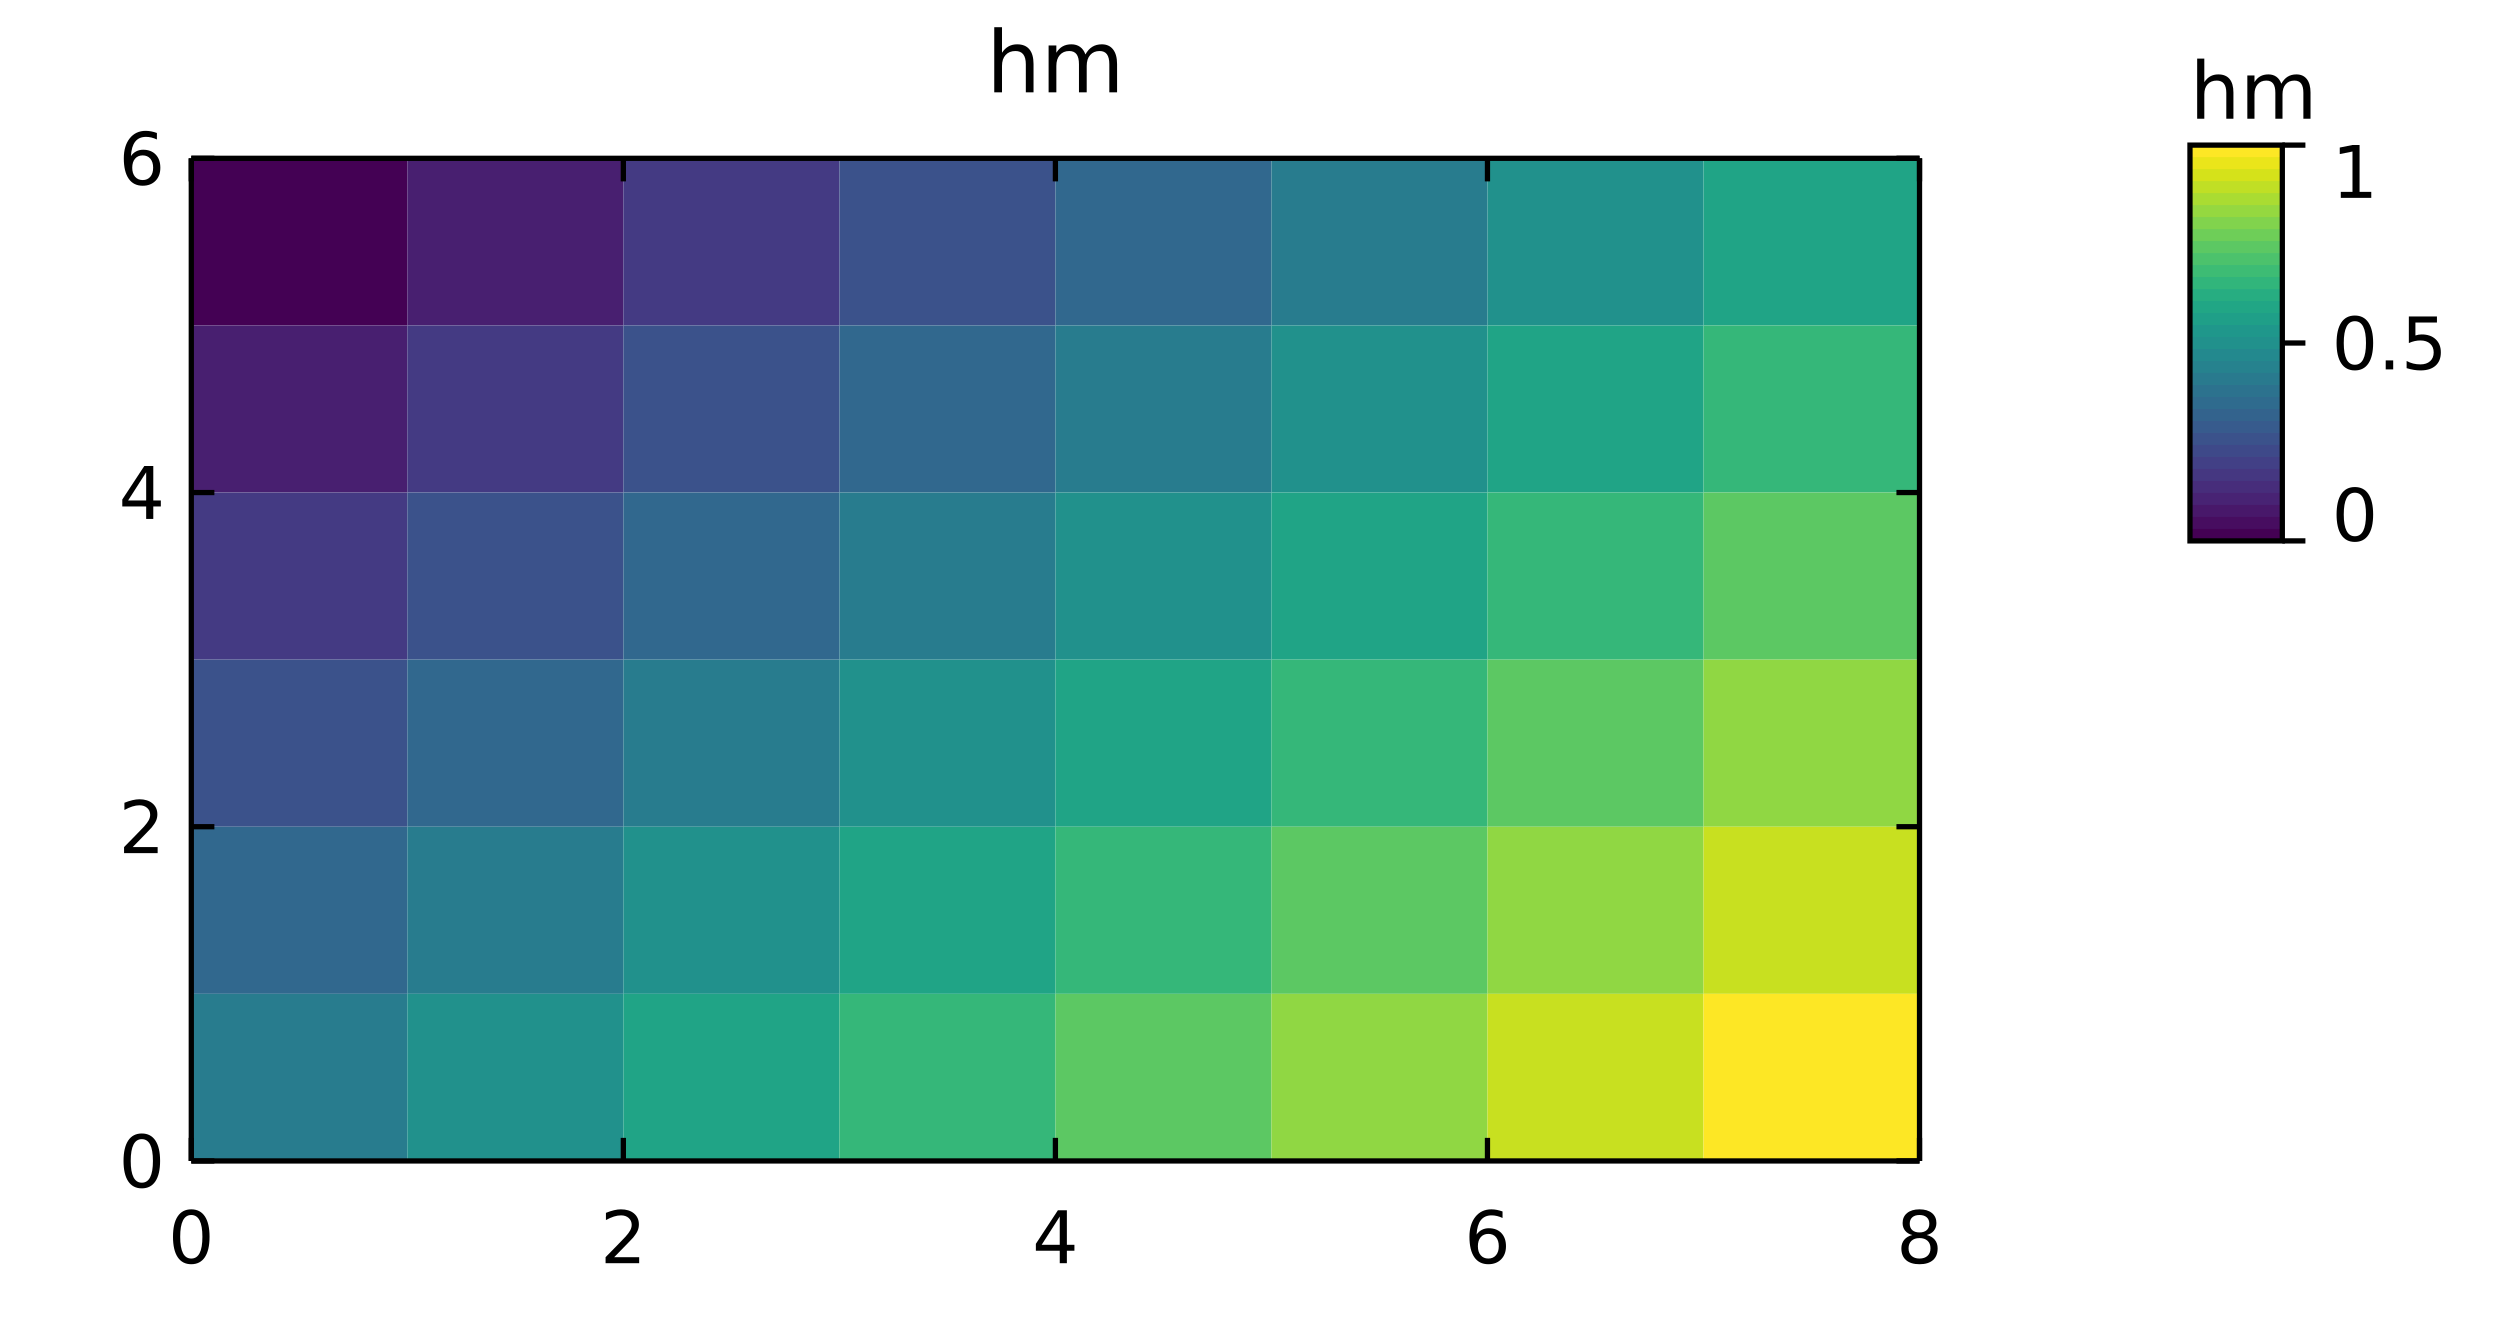
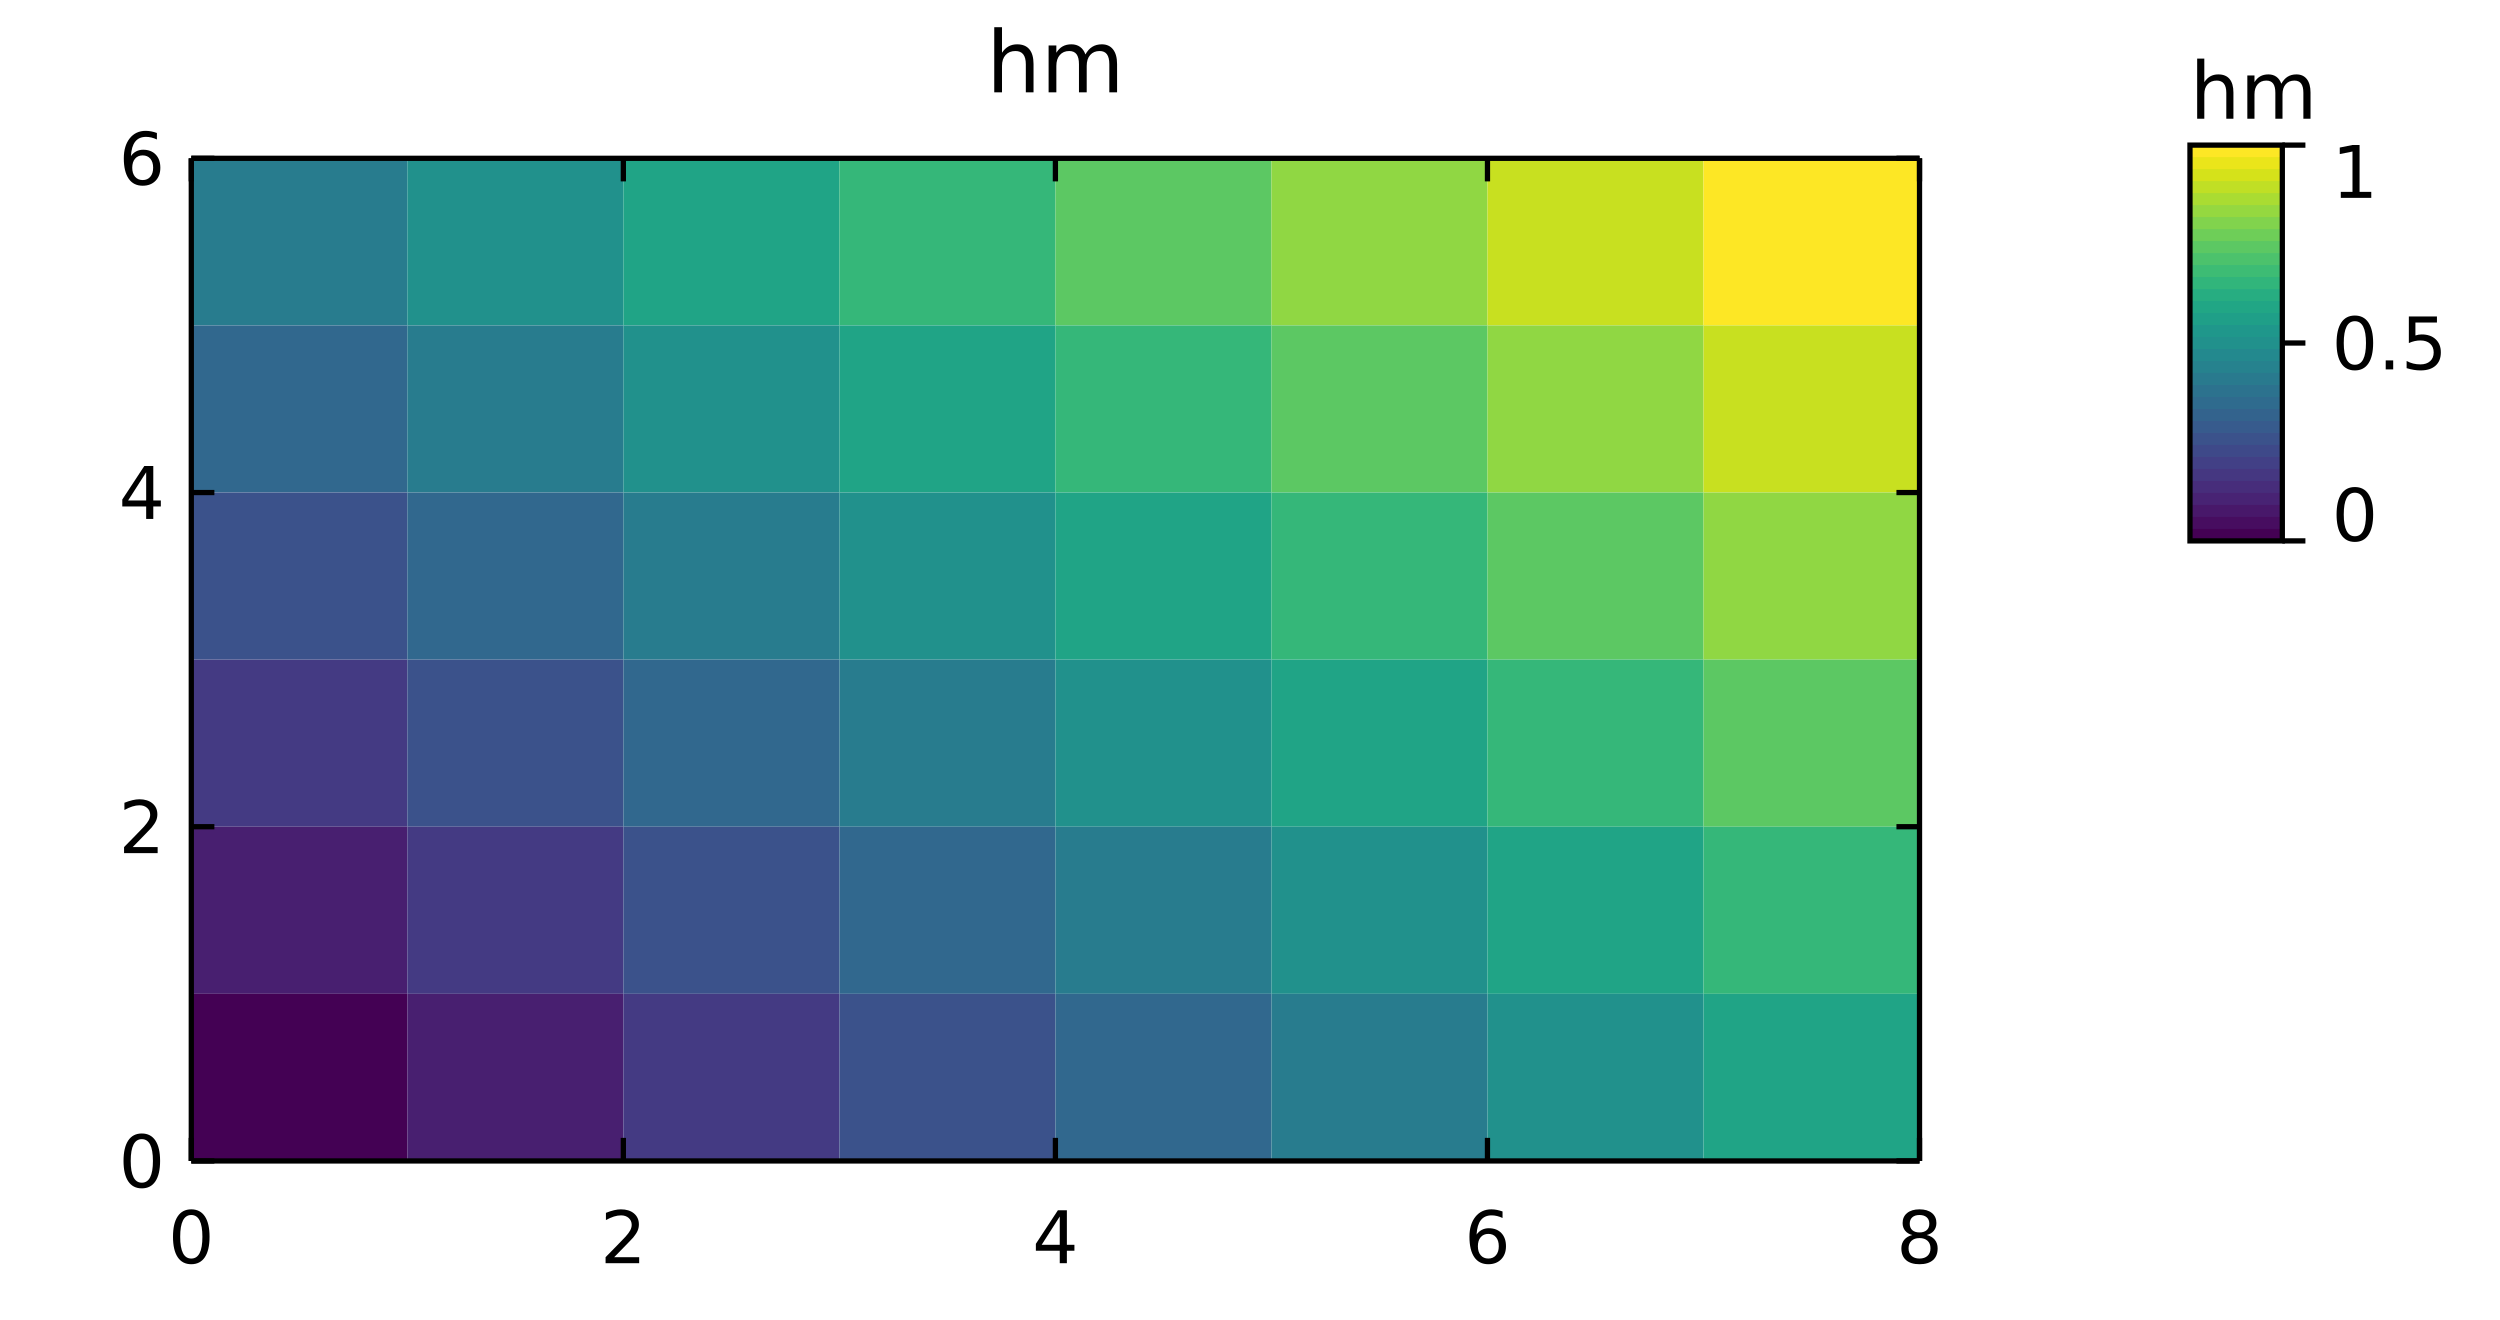
- <svg xmlns="http://www.w3.org/2000/svg" width="379" height="200" viewBox="0 0 379 200" font-family="DejaVu Sans, Bitstream Vera Sans, Verdana, Arial, sans-serif" font-size="11" style="background:#fff" data-plotlet-version="0.3.0" data-plotlet-schema="1" data-plotlet-kind="layout">
+ <svg xmlns="http://www.w3.org/2000/svg" width="379" height="200" viewBox="0 0 379 200" font-family="DejaVu Sans, Bitstream Vera Sans, Verdana, Arial, sans-serif" font-size="11" style="background:#fff" data-plotlet-version="0.3.1" data-plotlet-schema="1" data-plotlet-kind="layout">
  <g transform="translate(29.00,24.00)" data-plotlet-kind="panel" data-plotlet-title="hm" data-plotlet-xscale="linear" data-plotlet-yscale="linear" data-plotlet-xlim="0,8" data-plotlet-ylim="0.0,6.0" data-plotlet-panel-bbox="0,0,300,200" data-plotlet-data-area="29,24,262,152">
    <g class="plotlet-artist" data-plotlet-type="imshow" data-plotlet-index="0" data-plotlet-rows="6" data-plotlet-cols="8" data-plotlet-vmin="0.0" data-plotlet-vmax="1.0" data-plotlet-cmap="viridis" data-plotlet-data-encoding="rects">
-       <rect x="0.000" y="0.000" width="32.750" height="25.333" fill="rgb(68,1,84)" />
-       <rect x="32.750" y="0.000" width="32.750" height="25.333" fill="rgb(72,31,112)" />
-       <rect x="65.500" y="0.000" width="32.750" height="25.333" fill="rgb(68,58,131)" />
-       <rect x="98.250" y="0.000" width="32.750" height="25.333" fill="rgb(59,82,139)" />
-       <rect x="131.000" y="0.000" width="32.750" height="25.333" fill="rgb(49,104,142)" />
-       <rect x="163.750" y="0.000" width="32.750" height="25.333" fill="rgb(40,124,142)" />
-       <rect x="196.500" y="0.000" width="32.750" height="25.333" fill="rgb(33,145,140)" />
-       <rect x="229.250" y="0.000" width="32.750" height="25.333" fill="rgb(32,164,134)" />
-       <rect x="0.000" y="25.333" width="32.750" height="25.333" fill="rgb(72,31,112)" />
-       <rect x="32.750" y="25.333" width="32.750" height="25.333" fill="rgb(68,58,131)" />
-       <rect x="65.500" y="25.333" width="32.750" height="25.333" fill="rgb(59,82,139)" />
-       <rect x="98.250" y="25.333" width="32.750" height="25.333" fill="rgb(49,104,142)" />
-       <rect x="131.000" y="25.333" width="32.750" height="25.333" fill="rgb(40,124,142)" />
-       <rect x="163.750" y="25.333" width="32.750" height="25.333" fill="rgb(33,145,140)" />
-       <rect x="196.500" y="25.333" width="32.750" height="25.333" fill="rgb(32,164,134)" />
-       <rect x="229.250" y="25.333" width="32.750" height="25.333" fill="rgb(53,183,121)" />
-       <rect x="0.000" y="50.667" width="32.750" height="25.333" fill="rgb(68,58,131)" />
-       <rect x="32.750" y="50.667" width="32.750" height="25.333" fill="rgb(59,82,139)" />
-       <rect x="65.500" y="50.667" width="32.750" height="25.333" fill="rgb(49,104,142)" />
-       <rect x="98.250" y="50.667" width="32.750" height="25.333" fill="rgb(40,124,142)" />
-       <rect x="131.000" y="50.667" width="32.750" height="25.333" fill="rgb(33,145,140)" />
-       <rect x="163.750" y="50.667" width="32.750" height="25.333" fill="rgb(32,164,134)" />
-       <rect x="196.500" y="50.667" width="32.750" height="25.333" fill="rgb(53,183,121)" />
-       <rect x="229.250" y="50.667" width="32.750" height="25.333" fill="rgb(92,200,99)" />
-       <rect x="0.000" y="76.000" width="32.750" height="25.333" fill="rgb(59,82,139)" />
-       <rect x="32.750" y="76.000" width="32.750" height="25.333" fill="rgb(49,104,142)" />
-       <rect x="65.500" y="76.000" width="32.750" height="25.333" fill="rgb(40,124,142)" />
-       <rect x="98.250" y="76.000" width="32.750" height="25.333" fill="rgb(33,145,140)" />
-       <rect x="131.000" y="76.000" width="32.750" height="25.333" fill="rgb(32,164,134)" />
-       <rect x="163.750" y="76.000" width="32.750" height="25.333" fill="rgb(53,183,121)" />
-       <rect x="196.500" y="76.000" width="32.750" height="25.333" fill="rgb(92,200,99)" />
-       <rect x="229.250" y="76.000" width="32.750" height="25.333" fill="rgb(144,215,67)" />
-       <rect x="0.000" y="101.333" width="32.750" height="25.333" fill="rgb(49,104,142)" />
-       <rect x="32.750" y="101.333" width="32.750" height="25.333" fill="rgb(40,124,142)" />
-       <rect x="65.500" y="101.333" width="32.750" height="25.333" fill="rgb(33,145,140)" />
-       <rect x="98.250" y="101.333" width="32.750" height="25.333" fill="rgb(32,164,134)" />
-       <rect x="131.000" y="101.333" width="32.750" height="25.333" fill="rgb(53,183,121)" />
-       <rect x="163.750" y="101.333" width="32.750" height="25.333" fill="rgb(92,200,99)" />
-       <rect x="196.500" y="101.333" width="32.750" height="25.333" fill="rgb(144,215,67)" />
-       <rect x="229.250" y="101.333" width="32.750" height="25.333" fill="rgb(200,224,32)" />
-       <rect x="0.000" y="126.667" width="32.750" height="25.333" fill="rgb(40,124,142)" />
-       <rect x="32.750" y="126.667" width="32.750" height="25.333" fill="rgb(33,145,140)" />
-       <rect x="65.500" y="126.667" width="32.750" height="25.333" fill="rgb(32,164,134)" />
-       <rect x="98.250" y="126.667" width="32.750" height="25.333" fill="rgb(53,183,121)" />
-       <rect x="131.000" y="126.667" width="32.750" height="25.333" fill="rgb(92,200,99)" />
-       <rect x="163.750" y="126.667" width="32.750" height="25.333" fill="rgb(144,215,67)" />
-       <rect x="196.500" y="126.667" width="32.750" height="25.333" fill="rgb(200,224,32)" />
-       <rect x="229.250" y="126.667" width="32.750" height="25.333" fill="rgb(253,231,37)" />
+       <rect x="0.000" y="0.000" width="32.750" height="25.333" fill="rgb(40,124,142)" />
+       <rect x="32.750" y="0.000" width="32.750" height="25.333" fill="rgb(33,145,140)" />
+       <rect x="65.500" y="0.000" width="32.750" height="25.333" fill="rgb(32,164,134)" />
+       <rect x="98.250" y="0.000" width="32.750" height="25.333" fill="rgb(53,183,121)" />
+       <rect x="131.000" y="0.000" width="32.750" height="25.333" fill="rgb(92,200,99)" />
+       <rect x="163.750" y="0.000" width="32.750" height="25.333" fill="rgb(144,215,67)" />
+       <rect x="196.500" y="0.000" width="32.750" height="25.333" fill="rgb(200,224,32)" />
+       <rect x="229.250" y="0.000" width="32.750" height="25.333" fill="rgb(253,231,37)" />
+       <rect x="0.000" y="25.333" width="32.750" height="25.333" fill="rgb(49,104,142)" />
+       <rect x="32.750" y="25.333" width="32.750" height="25.333" fill="rgb(40,124,142)" />
+       <rect x="65.500" y="25.333" width="32.750" height="25.333" fill="rgb(33,145,140)" />
+       <rect x="98.250" y="25.333" width="32.750" height="25.333" fill="rgb(32,164,134)" />
+       <rect x="131.000" y="25.333" width="32.750" height="25.333" fill="rgb(53,183,121)" />
+       <rect x="163.750" y="25.333" width="32.750" height="25.333" fill="rgb(92,200,99)" />
+       <rect x="196.500" y="25.333" width="32.750" height="25.333" fill="rgb(144,215,67)" />
+       <rect x="229.250" y="25.333" width="32.750" height="25.333" fill="rgb(200,224,32)" />
+       <rect x="0.000" y="50.667" width="32.750" height="25.333" fill="rgb(59,82,139)" />
+       <rect x="32.750" y="50.667" width="32.750" height="25.333" fill="rgb(49,104,142)" />
+       <rect x="65.500" y="50.667" width="32.750" height="25.333" fill="rgb(40,124,142)" />
+       <rect x="98.250" y="50.667" width="32.750" height="25.333" fill="rgb(33,145,140)" />
+       <rect x="131.000" y="50.667" width="32.750" height="25.333" fill="rgb(32,164,134)" />
+       <rect x="163.750" y="50.667" width="32.750" height="25.333" fill="rgb(53,183,121)" />
+       <rect x="196.500" y="50.667" width="32.750" height="25.333" fill="rgb(92,200,99)" />
+       <rect x="229.250" y="50.667" width="32.750" height="25.333" fill="rgb(144,215,67)" />
+       <rect x="0.000" y="76.000" width="32.750" height="25.333" fill="rgb(68,58,131)" />
+       <rect x="32.750" y="76.000" width="32.750" height="25.333" fill="rgb(59,82,139)" />
+       <rect x="65.500" y="76.000" width="32.750" height="25.333" fill="rgb(49,104,142)" />
+       <rect x="98.250" y="76.000" width="32.750" height="25.333" fill="rgb(40,124,142)" />
+       <rect x="131.000" y="76.000" width="32.750" height="25.333" fill="rgb(33,145,140)" />
+       <rect x="163.750" y="76.000" width="32.750" height="25.333" fill="rgb(32,164,134)" />
+       <rect x="196.500" y="76.000" width="32.750" height="25.333" fill="rgb(53,183,121)" />
+       <rect x="229.250" y="76.000" width="32.750" height="25.333" fill="rgb(92,200,99)" />
+       <rect x="0.000" y="101.333" width="32.750" height="25.333" fill="rgb(72,31,112)" />
+       <rect x="32.750" y="101.333" width="32.750" height="25.333" fill="rgb(68,58,131)" />
+       <rect x="65.500" y="101.333" width="32.750" height="25.333" fill="rgb(59,82,139)" />
+       <rect x="98.250" y="101.333" width="32.750" height="25.333" fill="rgb(49,104,142)" />
+       <rect x="131.000" y="101.333" width="32.750" height="25.333" fill="rgb(40,124,142)" />
+       <rect x="163.750" y="101.333" width="32.750" height="25.333" fill="rgb(33,145,140)" />
+       <rect x="196.500" y="101.333" width="32.750" height="25.333" fill="rgb(32,164,134)" />
+       <rect x="229.250" y="101.333" width="32.750" height="25.333" fill="rgb(53,183,121)" />
+       <rect x="0.000" y="126.667" width="32.750" height="25.333" fill="rgb(68,1,84)" />
+       <rect x="32.750" y="126.667" width="32.750" height="25.333" fill="rgb(72,31,112)" />
+       <rect x="65.500" y="126.667" width="32.750" height="25.333" fill="rgb(68,58,131)" />
+       <rect x="98.250" y="126.667" width="32.750" height="25.333" fill="rgb(59,82,139)" />
+       <rect x="131.000" y="126.667" width="32.750" height="25.333" fill="rgb(49,104,142)" />
+       <rect x="163.750" y="126.667" width="32.750" height="25.333" fill="rgb(40,124,142)" />
+       <rect x="196.500" y="126.667" width="32.750" height="25.333" fill="rgb(33,145,140)" />
+       <rect x="229.250" y="126.667" width="32.750" height="25.333" fill="rgb(32,164,134)" />
    </g>
    <line x1="0" y1="0" x2="262.0" y2="0" stroke="#000000" stroke-width="0.8" />
    <line x1="0" y1="152" x2="262.0" y2="152" stroke="#000000" stroke-width="0.8" />
    <line x1="0" y1="0" x2="0" y2="152" stroke="#000000" stroke-width="0.8" />
    <line x1="262.0" y1="0" x2="262.0" y2="152" stroke="#000000" stroke-width="0.8" />
    <line x1="0.00" x2="0.00" y1="152" y2="148.5" stroke="#000000" stroke-width="0.8" />
    <line x1="0.00" x2="0.00" y1="0" y2="3.5" stroke="#000000" stroke-width="0.8" />
    <path d="M-0.003 160.195Q-0.841 160.195 -1.262 161.02Q-1.684 161.844 -1.684 163.499Q-1.684 165.147 -1.262 165.972Q-0.841 166.796 -0.003 166.796Q0.841 166.796 1.262 165.972Q1.684 165.147 1.684 163.499Q1.684 161.844 1.262 161.02Q0.841 160.195 -0.003 160.195ZM-0.003 159.336Q1.345 159.336 2.057 160.402Q2.769 161.468 2.769 163.499Q2.769 165.523 2.057 166.59Q1.345 167.656 -0.003 167.656Q-1.351 167.656 -2.062 166.59Q-2.774 165.523 -2.774 163.499Q-2.774 161.468 -2.062 160.402Q-1.351 159.336 -0.003 159.336Z" fill="#000" />
    <line x1="65.50" x2="65.50" y1="152" y2="148.5" stroke="#000000" stroke-width="0.8" />
    <line x1="65.50" x2="65.50" y1="0" y2="3.5" stroke="#000000" stroke-width="0.8" />
    <path d="M64.112 166.587H67.898V167.5H62.806V166.587Q63.424 165.948 64.49 164.871Q65.556 163.794 65.83 163.482Q66.351 162.897 66.558 162.491Q66.765 162.086 66.765 161.694Q66.765 161.055 66.316 160.652Q65.868 160.249 65.148 160.249Q64.638 160.249 64.071 160.426Q63.505 160.604 62.86 160.963V159.868Q63.515 159.604 64.085 159.47Q64.654 159.336 65.127 159.336Q66.373 159.336 67.114 159.959Q67.855 160.582 67.855 161.624Q67.855 162.118 67.67 162.561Q67.485 163.004 66.996 163.606Q66.862 163.762 66.142 164.506Q65.422 165.25 64.112 166.587Z" fill="#000" />
    <line x1="131.00" x2="131.00" y1="152" y2="148.5" stroke="#000000" stroke-width="0.8" />
    <line x1="131.00" x2="131.00" y1="0" y2="3.5" stroke="#000000" stroke-width="0.8" />
    <path d="M131.658 160.426 128.919 164.707H131.658ZM131.373 159.481H132.738V164.707H133.882V165.609H132.738V167.5H131.658V165.609H128.038V164.562Z" fill="#000" />
    <line x1="196.50" x2="196.50" y1="152" y2="148.5" stroke="#000000" stroke-width="0.8" />
    <line x1="196.50" x2="196.50" y1="0" y2="3.5" stroke="#000000" stroke-width="0.8" />
    <path d="M196.632 163.058Q195.901 163.058 195.474 163.558Q195.047 164.057 195.047 164.927Q195.047 165.792 195.474 166.294Q195.901 166.796 196.632 166.796Q197.362 166.796 197.789 166.294Q198.216 165.792 198.216 164.927Q198.216 164.057 197.789 163.558Q197.362 163.058 196.632 163.058ZM198.785 159.658V160.646Q198.377 160.453 197.961 160.351Q197.545 160.249 197.136 160.249Q196.062 160.249 195.496 160.974Q194.929 161.699 194.848 163.166Q195.165 162.698 195.643 162.448Q196.121 162.199 196.696 162.199Q197.905 162.199 198.605 162.932Q199.306 163.665 199.306 164.927Q199.306 166.163 198.576 166.909Q197.845 167.656 196.632 167.656Q195.24 167.656 194.505 166.59Q193.769 165.523 193.769 163.499Q193.769 161.597 194.671 160.467Q195.573 159.336 197.094 159.336Q197.502 159.336 197.918 159.417Q198.334 159.497 198.785 159.658Z" fill="#000" />
    <line x1="262.00" x2="262.00" y1="152" y2="148.5" stroke="#000000" stroke-width="0.8" />
    <line x1="262.00" x2="262.00" y1="0" y2="3.5" stroke="#000000" stroke-width="0.8" />
    <path d="M261.997 163.692Q261.224 163.692 260.781 164.105Q260.338 164.519 260.338 165.244Q260.338 165.969 260.781 166.383Q261.224 166.796 261.997 166.796Q262.771 166.796 263.217 166.38Q263.662 165.964 263.662 165.244Q263.662 164.519 263.219 164.105Q262.776 163.692 261.997 163.692ZM260.912 163.23Q260.214 163.058 259.825 162.58Q259.435 162.102 259.435 161.415Q259.435 160.453 260.12 159.895Q260.805 159.336 261.997 159.336Q263.195 159.336 263.877 159.895Q264.559 160.453 264.559 161.415Q264.559 162.102 264.17 162.58Q263.781 163.058 263.088 163.23Q263.872 163.413 264.31 163.944Q264.747 164.476 264.747 165.244Q264.747 166.41 264.036 167.033Q263.324 167.656 261.997 167.656Q260.671 167.656 259.959 167.033Q259.247 166.41 259.247 165.244Q259.247 164.476 259.688 163.944Q260.128 163.413 260.912 163.23ZM260.515 161.517Q260.515 162.14 260.904 162.489Q261.294 162.838 261.997 162.838Q262.696 162.838 263.09 162.489Q263.485 162.14 263.485 161.517Q263.485 160.894 263.09 160.544Q262.696 160.195 261.997 160.195Q261.294 160.195 260.904 160.544Q260.515 160.894 260.515 161.517Z" fill="#000" />
    <line x1="0" x2="3.5" y1="152.00" y2="152.00" stroke="#000000" stroke-width="0.8" />
    <line x1="262.0" x2="258.5" y1="152.00" y2="152.00" stroke="#000000" stroke-width="0.8" />
    <path d="M-7.502 148.695Q-8.34 148.695 -8.761 149.52Q-9.183 150.344 -9.183 151.999Q-9.183 153.647 -8.761 154.472Q-8.34 155.296 -7.502 155.296Q-6.659 155.296 -6.237 154.472Q-5.815 153.647 -5.815 151.999Q-5.815 150.344 -6.237 149.52Q-6.659 148.695 -7.502 148.695ZM-7.502 147.836Q-6.154 147.836 -5.442 148.902Q-4.73 149.968 -4.73 151.999Q-4.73 154.023 -5.442 155.09Q-6.154 156.156 -7.502 156.156Q-8.85 156.156 -9.562 155.09Q-10.273 154.023 -10.273 151.999Q-10.273 149.968 -9.562 148.902Q-8.85 147.836 -7.502 147.836Z" fill="#000" />
    <line x1="0" x2="3.5" y1="101.33" y2="101.33" stroke="#000000" stroke-width="0.8" />
    <line x1="262.0" x2="258.5" y1="101.33" y2="101.33" stroke="#000000" stroke-width="0.8" />
    <path d="M-8.888 104.42H-5.101V105.333H-10.193V104.42Q-9.575 103.781 -8.509 102.704Q-7.443 101.627 -7.169 101.316Q-6.648 100.73 -6.441 100.325Q-6.234 99.919 -6.234 99.527Q-6.234 98.888 -6.683 98.485Q-7.131 98.082 -7.851 98.082Q-8.361 98.082 -8.928 98.26Q-9.495 98.437 -10.139 98.797V97.701Q-9.484 97.438 -8.915 97.304Q-8.345 97.169 -7.873 97.169Q-6.626 97.169 -5.885 97.792Q-5.144 98.415 -5.144 99.457Q-5.144 99.951 -5.329 100.395Q-5.515 100.838 -6.003 101.439Q-6.138 101.595 -6.857 102.339Q-7.577 103.083 -8.888 104.42Z" fill="#000" />
    <line x1="0" x2="3.5" y1="50.67" y2="50.67" stroke="#000000" stroke-width="0.8" />
    <line x1="262.0" x2="258.5" y1="50.67" y2="50.67" stroke="#000000" stroke-width="0.8" />
    <path d="M-6.841 47.593 -9.581 51.874H-6.841ZM-7.126 46.648H-5.762V51.874H-4.618V52.776H-5.762V54.667H-6.841V52.776H-10.461V51.729Z" fill="#000" />
    <line x1="0" x2="3.5" y1="0.00" y2="0.00" stroke="#000000" stroke-width="0.8" />
    <line x1="262.0" x2="258.5" y1="0.00" y2="0.00" stroke="#000000" stroke-width="0.8" />
    <path d="M-7.368 -0.442Q-8.098 -0.442 -8.525 0.058Q-8.952 0.557 -8.952 1.427Q-8.952 2.292 -8.525 2.794Q-8.098 3.296 -7.368 3.296Q-6.637 3.296 -6.21 2.794Q-5.783 2.292 -5.783 1.427Q-5.783 0.557 -6.21 0.058Q-6.637 -0.442 -7.368 -0.442ZM-5.214 -3.842V-2.854Q-5.622 -3.047 -6.038 -3.149Q-6.455 -3.251 -6.863 -3.251Q-7.937 -3.251 -8.504 -2.526Q-9.07 -1.801 -9.151 -0.334Q-8.834 -0.802 -8.356 -1.052Q-7.878 -1.301 -7.303 -1.301Q-6.095 -1.301 -5.394 -0.568Q-4.693 0.165 -4.693 1.427Q-4.693 2.663 -5.423 3.409Q-6.154 4.156 -7.368 4.156Q-8.759 4.156 -9.495 3.09Q-10.23 2.023 -10.23 -0.001Q-10.23 -1.903 -9.328 -3.033Q-8.426 -4.164 -6.906 -4.164Q-6.498 -4.164 -6.081 -4.083Q-5.665 -4.003 -5.214 -3.842Z" fill="#000" />
    <path d="M127.683 -14.291V-10.0H126.515V-14.253Q126.515 -15.262 126.122 -15.764Q125.728 -16.265 124.941 -16.265Q123.995 -16.265 123.449 -15.662Q122.904 -15.059 122.904 -14.018V-10.0H121.729V-19.877H122.904V-16.005Q123.323 -16.646 123.891 -16.963Q124.459 -17.281 125.201 -17.281Q126.427 -17.281 127.055 -16.522Q127.683 -15.764 127.683 -14.291ZM135.548 -15.745Q135.986 -16.532 136.595 -16.906Q137.205 -17.281 138.03 -17.281Q139.141 -17.281 139.744 -16.503Q140.347 -15.726 140.347 -14.291V-10.0H139.173V-14.253Q139.173 -15.275 138.811 -15.77Q138.449 -16.265 137.706 -16.265Q136.799 -16.265 136.272 -15.662Q135.745 -15.059 135.745 -14.018V-10.0H134.571V-14.253Q134.571 -15.281 134.209 -15.773Q133.847 -16.265 133.092 -16.265Q132.197 -16.265 131.67 -15.659Q131.143 -15.053 131.143 -14.018V-10.0H129.969V-17.109H131.143V-16.005Q131.543 -16.659 132.101 -16.97Q132.66 -17.281 133.428 -17.281Q134.202 -17.281 134.745 -16.887Q135.288 -16.494 135.548 -15.745Z" fill="#000" />
  </g>
  <g transform="translate(324.00,0.00)">
    <path d="M14.586 14.039V18.0H13.508V14.074Q13.508 13.143 13.145 12.68Q12.781 12.217 12.055 12.217Q11.182 12.217 10.678 12.773Q10.174 13.33 10.174 14.291V18.0H9.09V8.883H10.174V12.457Q10.561 11.865 11.085 11.572Q11.609 11.279 12.295 11.279Q13.426 11.279 14.006 11.979Q14.586 12.68 14.586 14.039ZM21.846 12.697Q22.25 11.971 22.812 11.625Q23.375 11.279 24.137 11.279Q25.162 11.279 25.719 11.997Q26.275 12.715 26.275 14.039V18.0H25.191V14.074Q25.191 13.131 24.857 12.674Q24.523 12.217 23.838 12.217Q23.0 12.217 22.514 12.773Q22.027 13.33 22.027 14.291V18.0H20.943V14.074Q20.943 13.125 20.609 12.671Q20.275 12.217 19.578 12.217Q18.752 12.217 18.266 12.776Q17.779 13.336 17.779 14.291V18.0H16.695V11.438H17.779V12.457Q18.148 11.854 18.664 11.566Q19.18 11.279 19.889 11.279Q20.604 11.279 21.104 11.643Q21.605 12.006 21.846 12.697Z" fill="#000" />
    <rect x="8.00" y="22" width="14" height="2.818" fill="rgb(253,231,37)" />
    <rect x="8.00" y="23.818" width="14" height="2.818" fill="rgb(234,229,26)" />
    <rect x="8.00" y="25.636" width="14" height="2.818" fill="rgb(213,226,26)" />
    <rect x="8.00" y="27.454" width="14" height="2.818" fill="rgb(192,223,37)" />
    <rect x="8.00" y="29.273" width="14" height="2.818" fill="rgb(170,220,50)" />
    <rect x="8.00" y="31.091" width="14" height="2.818" fill="rgb(149,216,64)" />
    <rect x="8.00" y="32.909" width="14" height="2.818" fill="rgb(129,211,77)" />
    <rect x="8.00" y="34.727" width="14" height="2.818" fill="rgb(110,206,88)" />
    <rect x="8.00" y="36.545" width="14" height="2.818" fill="rgb(92,200,99)" />
    <rect x="8.00" y="38.364" width="14" height="2.818" fill="rgb(76,194,108)" />
    <rect x="8.00" y="40.182" width="14" height="2.818" fill="rgb(61,188,116)" />
    <rect x="8.00" y="42" width="14" height="2.818" fill="rgb(49,181,123)" />
    <rect x="8.00" y="43.818" width="14" height="2.818" fill="rgb(39,173,129)" />
    <rect x="8.00" y="45.636" width="14" height="2.818" fill="rgb(33,166,133)" />
    <rect x="8.00" y="47.455" width="14" height="2.818" fill="rgb(31,159,136)" />
    <rect x="8.00" y="49.273" width="14" height="2.818" fill="rgb(31,151,139)" />
    <rect x="8.00" y="51.091" width="14" height="2.818" fill="rgb(33,145,140)" />
    <rect x="8.00" y="52.909" width="14" height="2.818" fill="rgb(35,137,142)" />
    <rect x="8.00" y="54.727" width="14" height="2.818" fill="rgb(38,130,142)" />
    <rect x="8.00" y="56.545" width="14" height="2.818" fill="rgb(41,122,142)" />
    <rect x="8.00" y="58.364" width="14" height="2.818" fill="rgb(44,114,142)" />
    <rect x="8.00" y="60.182" width="14" height="2.818" fill="rgb(47,107,142)" />
    <rect x="8.00" y="62" width="14" height="2.818" fill="rgb(51,99,141)" />
    <rect x="8.00" y="63.818" width="14" height="2.818" fill="rgb(55,91,141)" />
    <rect x="8.00" y="65.636" width="14" height="2.818" fill="rgb(59,82,139)" />
    <rect x="8.00" y="67.454" width="14" height="2.818" fill="rgb(62,73,137)" />
    <rect x="8.00" y="69.273" width="14" height="2.818" fill="rgb(66,64,134)" />
    <rect x="8.00" y="71.091" width="14" height="2.818" fill="rgb(69,55,129)" />
    <rect x="8.00" y="72.909" width="14" height="2.818" fill="rgb(71,45,123)" />
    <rect x="8.00" y="74.727" width="14" height="2.818" fill="rgb(72,35,116)" />
    <rect x="8.00" y="76.546" width="14" height="2.818" fill="rgb(72,24,106)" />
    <rect x="8.00" y="78.364" width="14" height="2.818" fill="rgb(71,13,96)" />
    <rect x="8.00" y="80.182" width="14" height="1.818" fill="rgb(68,1,84)" />
    <rect x="8.00" y="22.00" width="14" height="60.00" fill="none" stroke="#000000" stroke-width="0.8" />
    <line x1="22" x2="25.5" y1="82.00" y2="82.00" stroke="#000000" stroke-width="0.8" />
    <path d="M32.997 74.695Q32.159 74.695 31.737 75.52Q31.315 76.344 31.315 77.999Q31.315 79.647 31.737 80.472Q32.159 81.296 32.997 81.296Q33.84 81.296 34.261 80.472Q34.683 79.647 34.683 77.999Q34.683 76.344 34.261 75.52Q33.84 74.695 32.997 74.695ZM32.997 73.836Q34.345 73.836 35.056 74.902Q35.768 75.968 35.768 77.999Q35.768 80.023 35.056 81.09Q34.345 82.156 32.997 82.156Q31.648 82.156 30.937 81.09Q30.225 80.023 30.225 77.999Q30.225 75.968 30.937 74.902Q31.648 73.836 32.997 73.836Z" fill="#000" />
    <line x1="22" x2="25.5" y1="52.00" y2="52.00" stroke="#000000" stroke-width="0.8" />
    <path d="M32.997 48.695Q32.159 48.695 31.737 49.52Q31.315 50.344 31.315 51.999Q31.315 53.647 31.737 54.472Q32.159 55.296 32.997 55.296Q33.84 55.296 34.261 54.472Q34.683 53.647 34.683 51.999Q34.683 50.344 34.261 49.52Q33.84 48.695 32.997 48.695ZM32.997 47.836Q34.345 47.836 35.056 48.902Q35.768 49.968 35.768 51.999Q35.768 54.023 35.056 55.09Q34.345 56.156 32.997 56.156Q31.648 56.156 30.937 55.09Q30.225 54.023 30.225 51.999Q30.225 49.968 30.937 48.902Q31.648 47.836 32.997 47.836ZM37.675 54.636H38.808V56.0H37.675ZM41.182 47.981H45.441V48.894H42.176V50.86Q42.412 50.779 42.648 50.739Q42.885 50.699 43.121 50.699Q44.464 50.699 45.248 51.435Q46.032 52.17 46.032 53.427Q46.032 54.722 45.227 55.439Q44.421 56.156 42.955 56.156Q42.45 56.156 41.926 56.07Q41.402 55.984 40.844 55.812V54.722Q41.327 54.985 41.843 55.114Q42.358 55.243 42.933 55.243Q43.862 55.243 44.405 54.754Q44.947 54.265 44.947 53.427Q44.947 52.589 44.405 52.101Q43.862 51.612 42.933 51.612Q42.498 51.612 42.066 51.708Q41.633 51.805 41.182 52.009Z" fill="#000" />
    <line x1="22" x2="25.5" y1="22.00" y2="22.00" stroke="#000000" stroke-width="0.8" />
    <path d="M30.864 29.087H32.637V22.969L30.708 23.356V22.368L32.626 21.981H33.711V29.087H35.483V30.0H30.864Z" fill="#000" />
  </g>
</svg>
